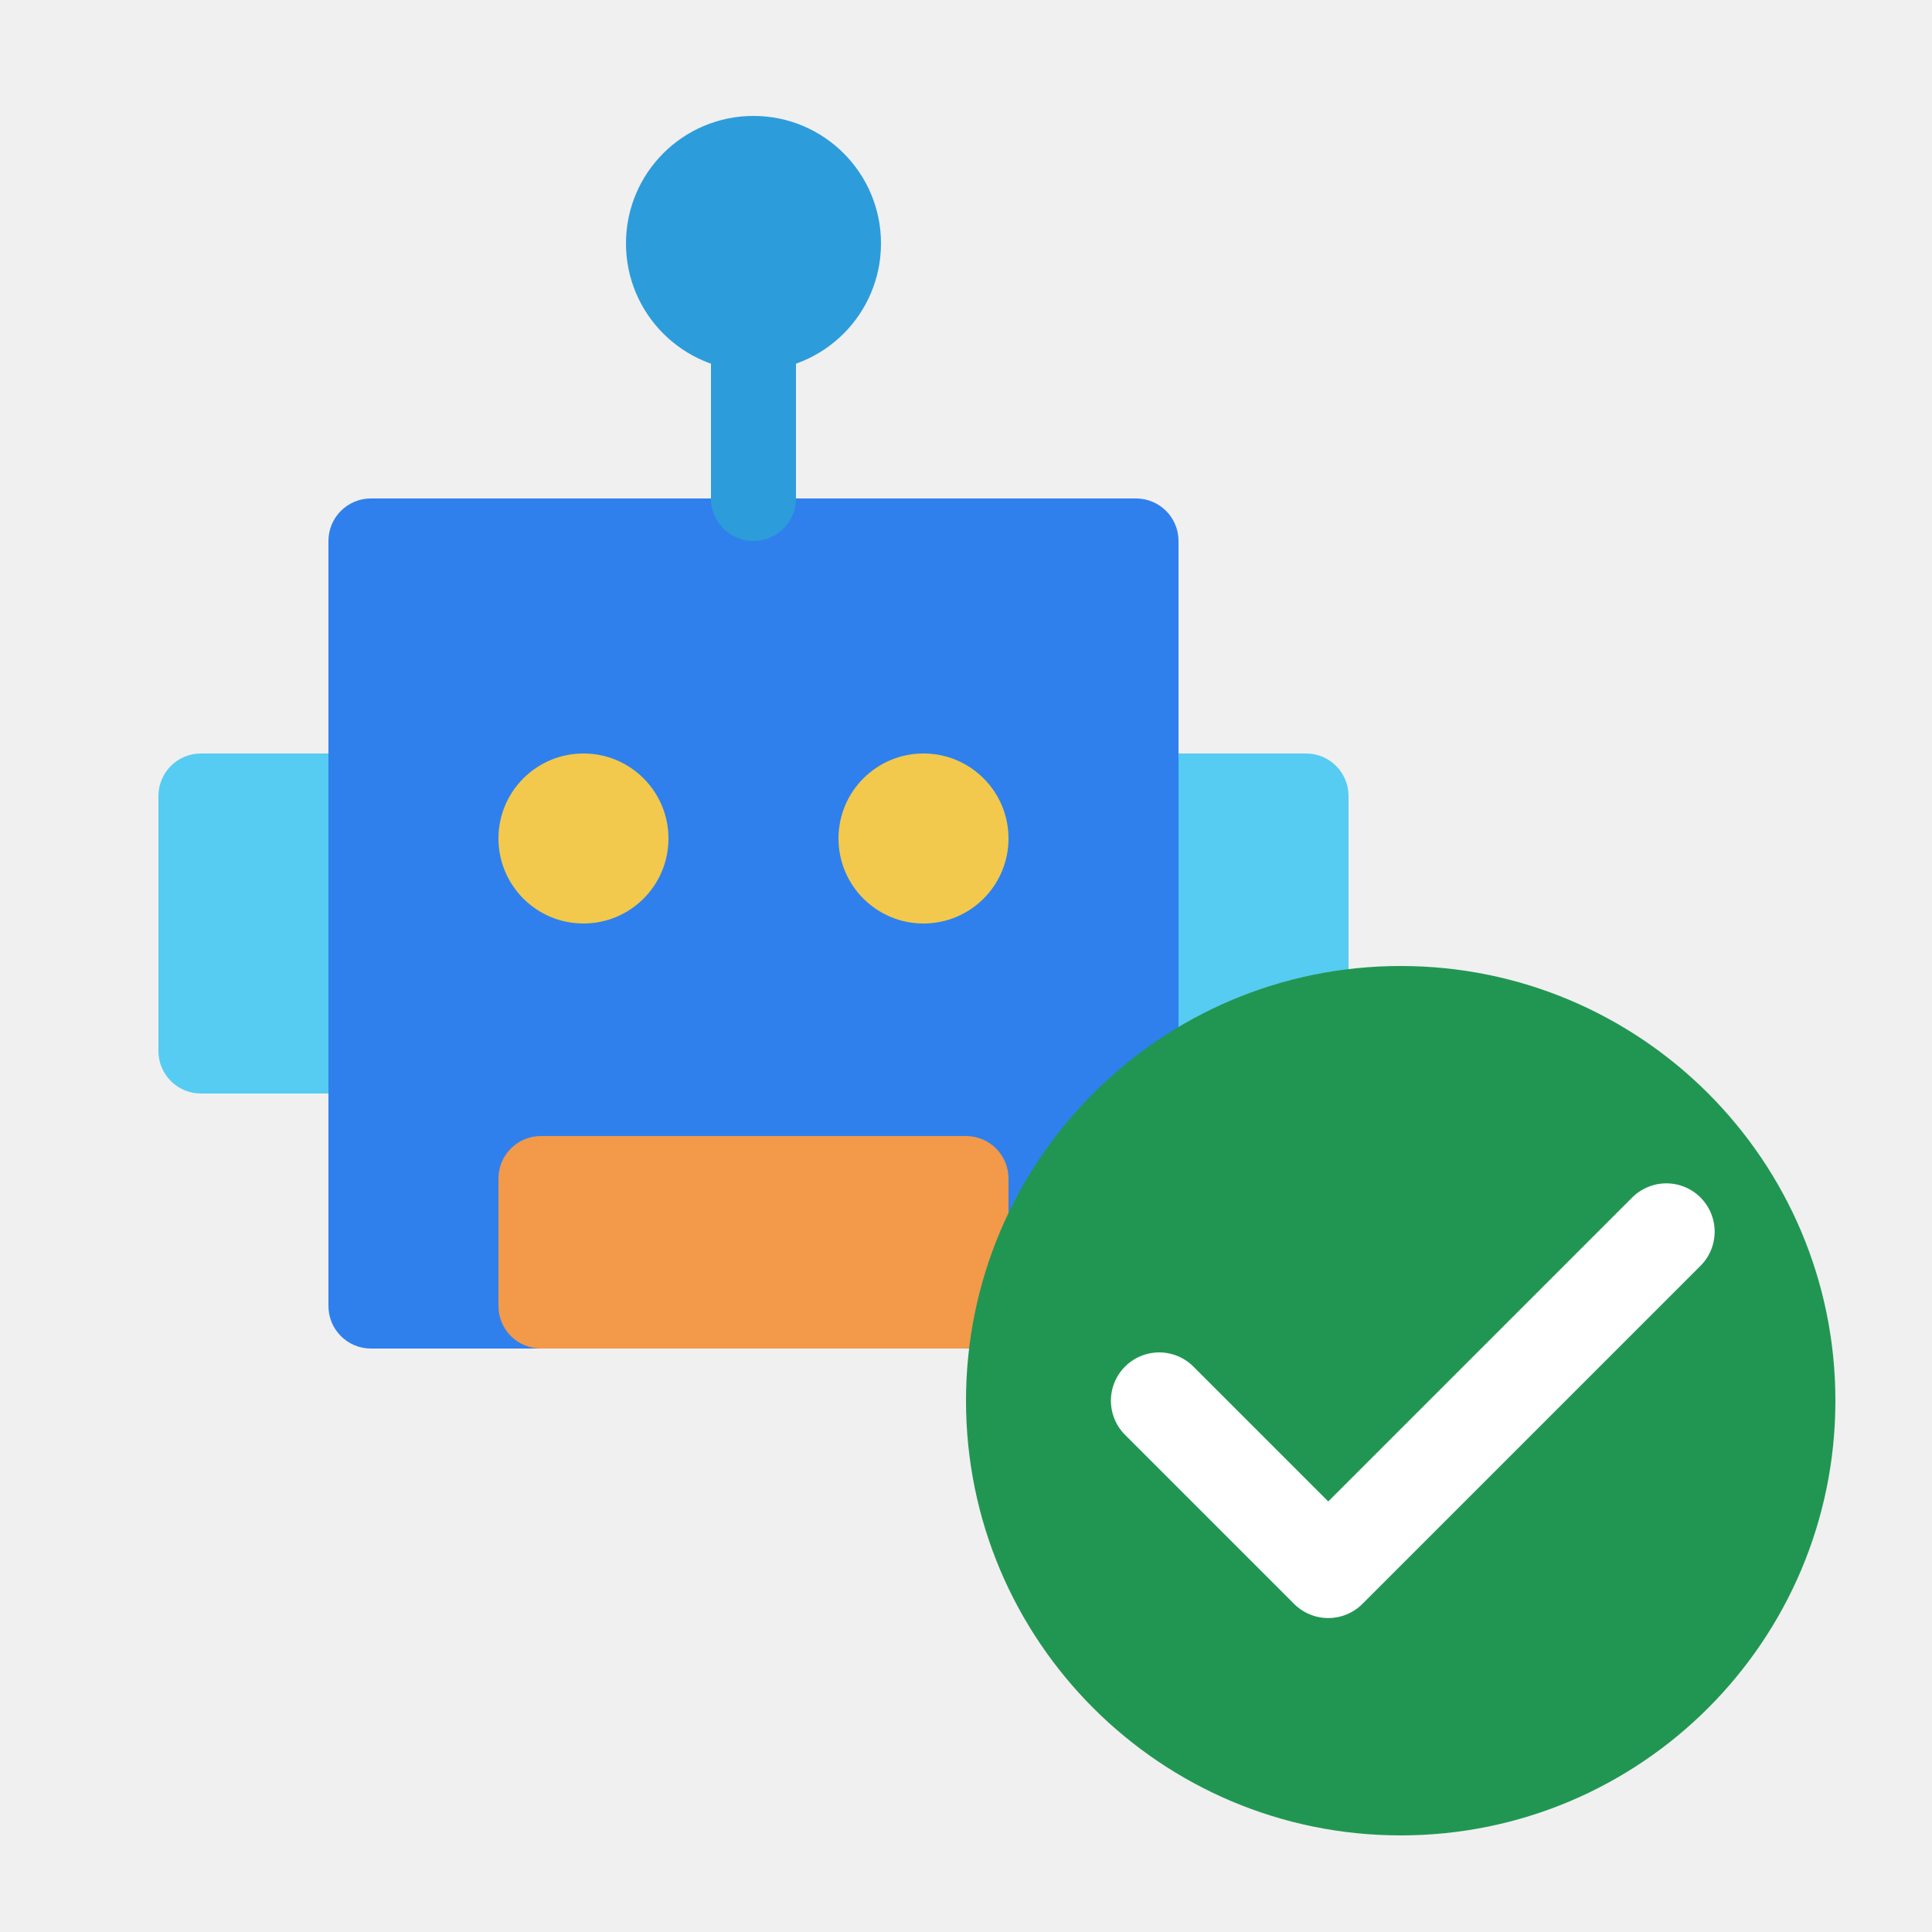
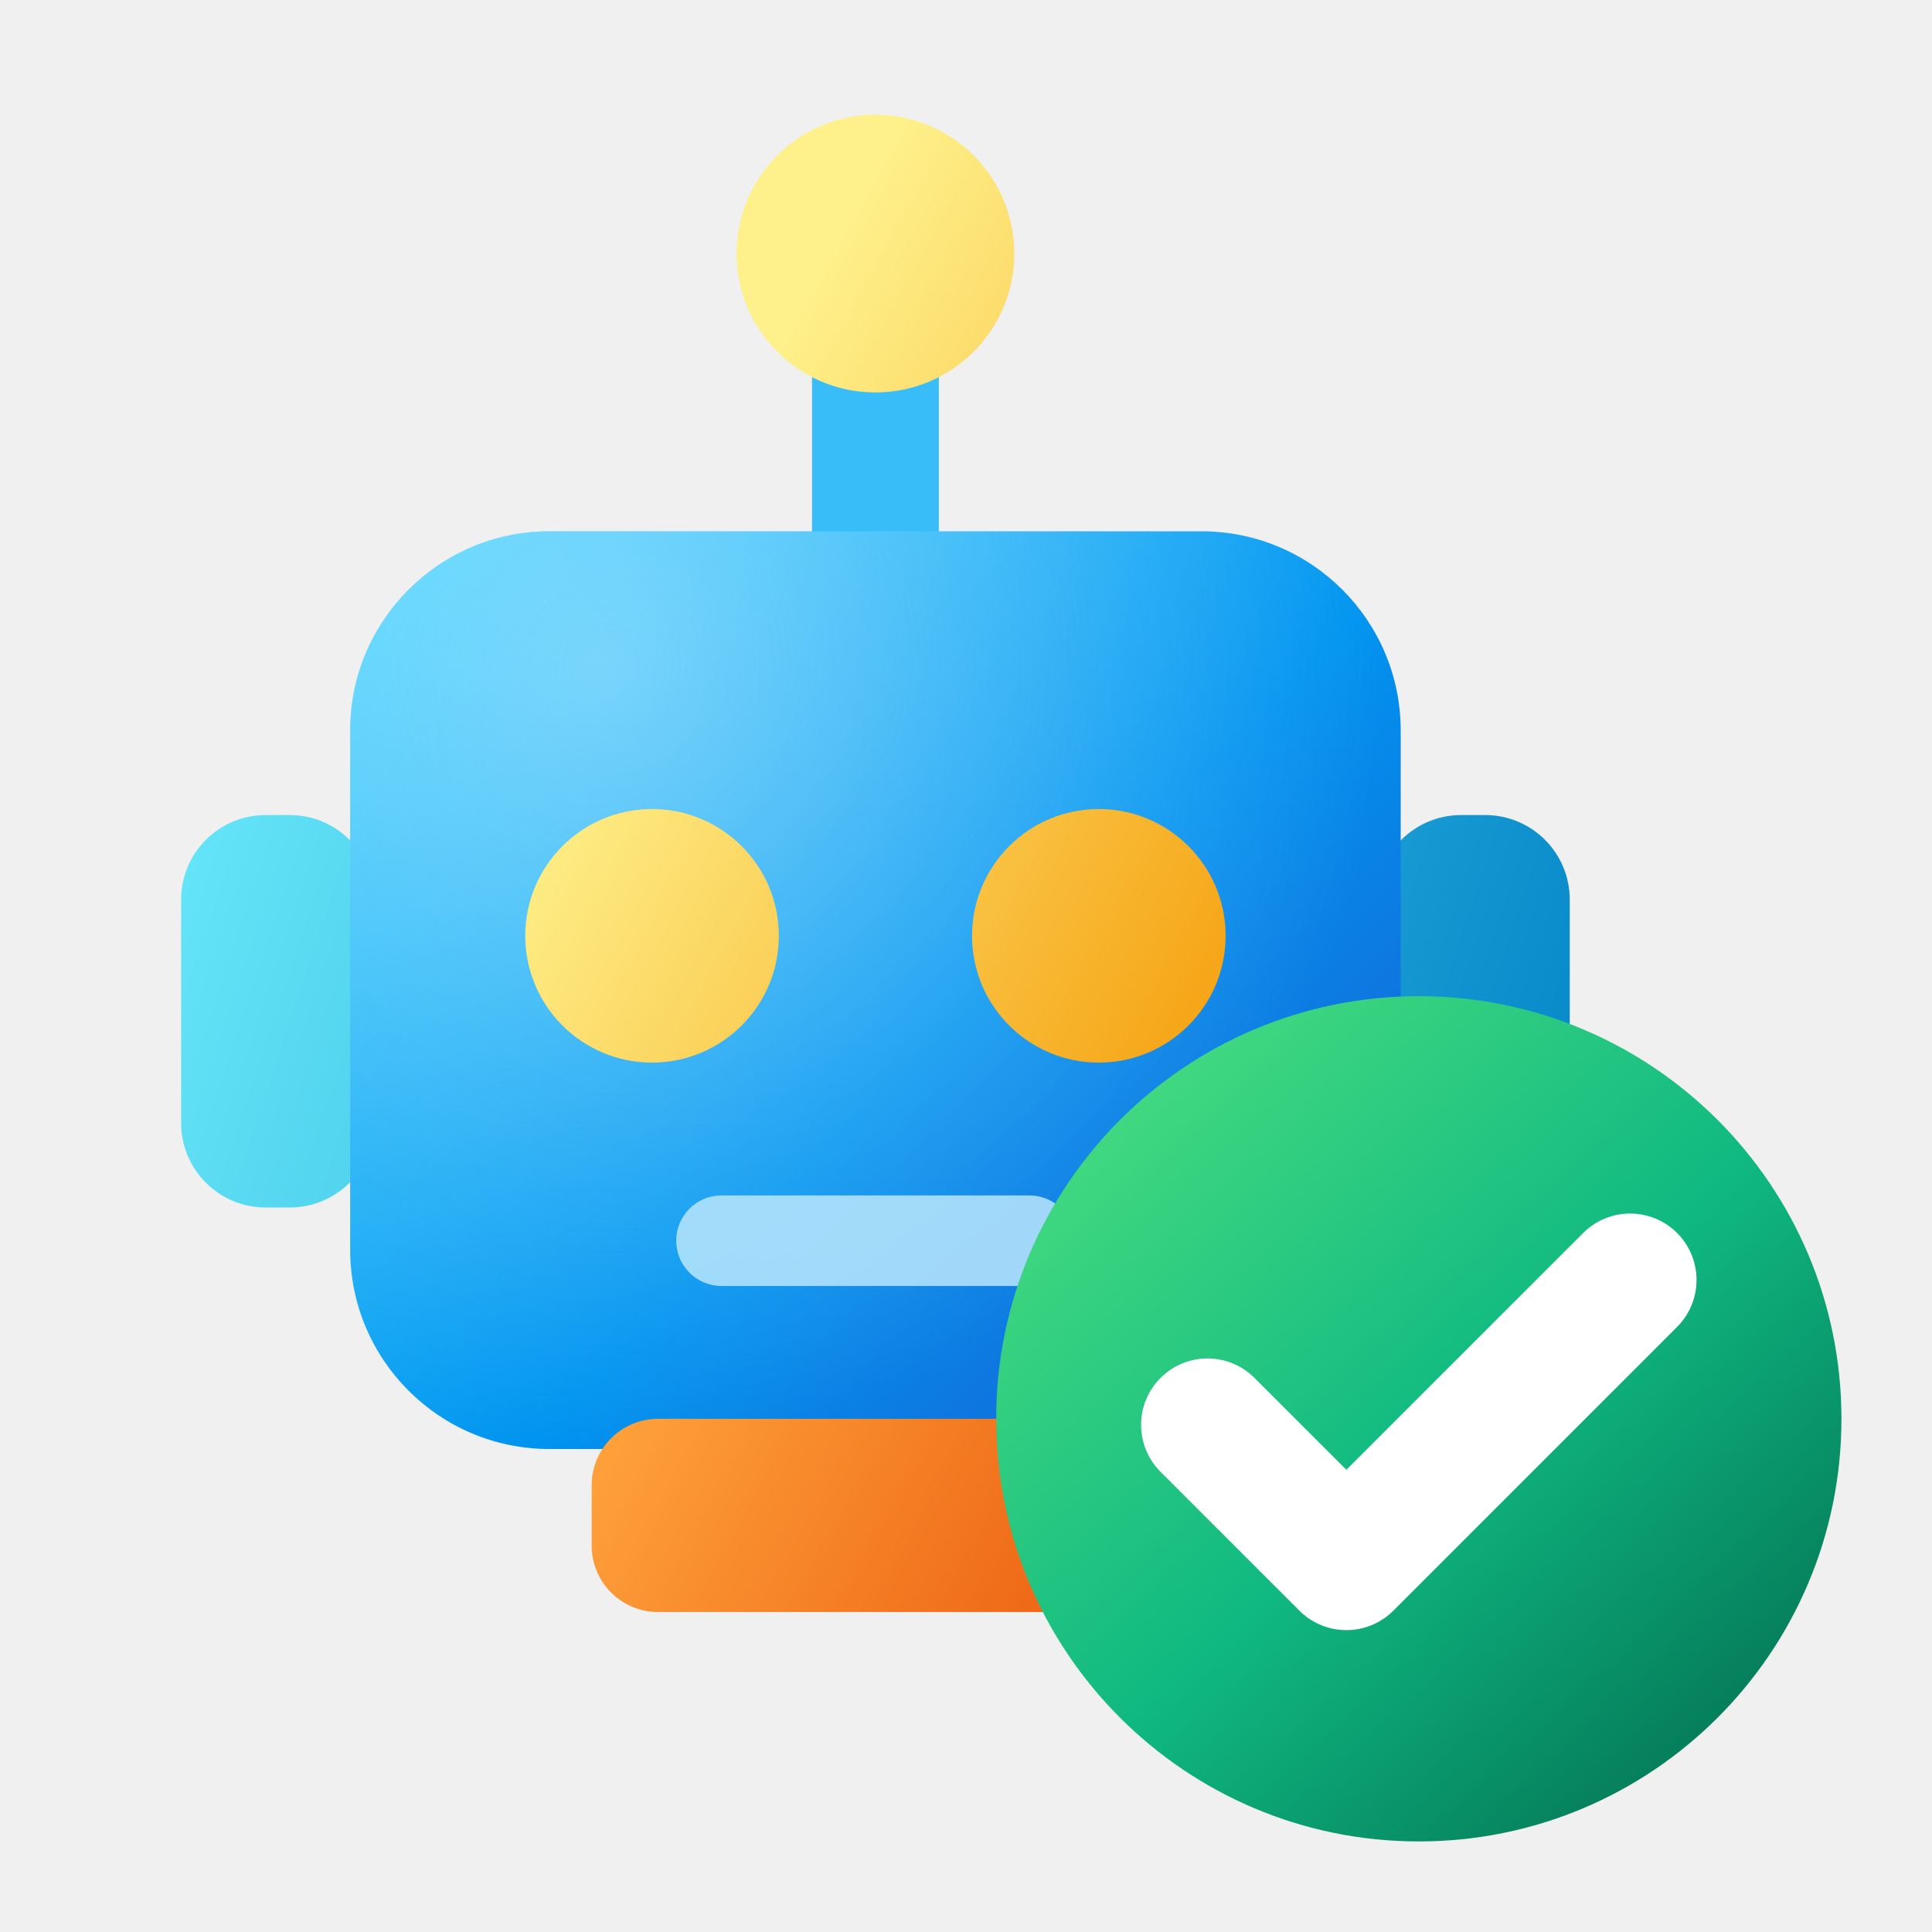
- <svg xmlns="http://www.w3.org/2000/svg" width="1em" height="1em" viewBox="0 0 80 80">
-   <g transform="translate(-4, -4) scale(0.88)">
-     <rect width="40" height="40" x="20" y="28" fill="#2f80ed" rx="2" />
-     <path fill="#f2994a" fill-rule="evenodd" d="M30 68h20a2 2 0 0 0 2-2v-6a2 2 0 0 0-2-2H30a2 2 0 0 0-2 2v6a2 2 0 0 0 2 2" clip-rule="evenodd" />
-     <path fill="#56ccf2" fill-rule="evenodd" d="M20 40h-6a2 2 0 0 0-2 2v12a2 2 0 0 0 2 2h6zm40 16h6a2 2 0 0 0 2-2V42a2 2 0 0 0-2-2h-6z" clip-rule="evenodd" />
-     <rect width="8" height="8" x="28" y="40" fill="#f2c94c" rx="4" />
-     <rect width="8" height="8" x="44" y="40" fill="#f2c94c" rx="4" />
-     <path stroke="#2d9cdb" stroke-linecap="round" stroke-linejoin="round" stroke-width="4" d="M40 20v8" />
-     <rect width="8" height="8" x="36" y="12" fill="#2d9cdb" stroke="#2d9cdb" stroke-linecap="round" stroke-linejoin="round" stroke-width="4" rx="4" />
+ <svg xmlns="http://www.w3.org/2000/svg" width="1em" height="1em" viewBox="0 0 32 32">
+   <defs>
+     <linearGradient id="rcHead" x1="6" y1="8" x2="23" y2="25" gradientUnits="userSpaceOnUse">
+       <stop offset="0" stop-color="#3bd5ff" />
+       <stop offset="0.55" stop-color="#0094f0" />
+       <stop offset="1" stop-color="#2052cb" />
+     </linearGradient>
+     <radialGradient id="rcGlow" cx="10" cy="11" r="13" gradientUnits="userSpaceOnUse">
+       <stop offset="0" stop-color="#e0f2fe" stop-opacity="0.45" />
+       <stop offset="1" stop-color="#e0f2fe" stop-opacity="0" />
+     </radialGradient>
+     <linearGradient id="rcEar" x1="2.5" y1="13" x2="26.5" y2="21" gradientUnits="userSpaceOnUse">
+       <stop offset="0" stop-color="#67e8f9" />
+       <stop offset="1" stop-color="#0284c7" />
+     </linearGradient>
+     <linearGradient id="rcEye" x1="9" y1="13" x2="20" y2="19" gradientUnits="userSpaceOnUse">
+       <stop offset="0" stop-color="#fef08a" />
+       <stop offset="1" stop-color="#f59e0b" />
+     </linearGradient>
+     <linearGradient id="rcNeck" x1="10" y1="23" x2="19" y2="28" gradientUnits="userSpaceOnUse">
+       <stop offset="0" stop-color="#ffa43d" />
+       <stop offset="1" stop-color="#ea580c" />
+     </linearGradient>
+     <linearGradient id="rcBadge" x1="18" y1="17" x2="29" y2="29" gradientUnits="userSpaceOnUse">
+       <stop offset="0" stop-color="#4ade80" />
+       <stop offset="0.55" stop-color="#10b981" />
+       <stop offset="1" stop-color="#047857" />
+     </linearGradient>
+   </defs>
+   <g fill="none">
+     <path stroke="#38bdf8" stroke-width="2.1" stroke-linecap="round" d="M14.5 5.5V9" />
+     <circle cx="14.5" cy="4.2" r="2.3" fill="url(#rcEye)" />
+     <rect x="3" y="13.5" width="3.2" height="6.5" rx="1.4" fill="url(#rcEar)" />
+     <rect x="22.8" y="13.5" width="3.2" height="6.5" rx="1.4" fill="url(#rcEar)" />
+     <rect x="5.8" y="8.8" width="17.4" height="15.2" rx="3.3" fill="url(#rcHead)" />
+     <rect x="5.8" y="8.8" width="17.4" height="15.2" rx="3.3" fill="url(#rcGlow)" />
+     <rect x="9.8" y="23.5" width="9.4" height="3.2" rx="1.1" fill="url(#rcNeck)" />
+     <circle cx="10.8" cy="15.5" r="2.1" fill="url(#rcEye)" />
+     <circle cx="18.2" cy="15.5" r="2.1" fill="url(#rcEye)" />
+     <rect x="11.2" y="19.8" width="6.6" height="1.5" rx="0.75" fill="#bae6fd" fill-opacity="0.85" />
+     <circle cx="23.5" cy="23.5" r="7" fill="url(#rcBadge)" />
+     <path stroke="#ffffff" stroke-width="2.2" stroke-linecap="round" stroke-linejoin="round" d="m20 23.6 2.3 2.3 4.7-4.7" />
  </g>
-   <circle cx="58" cy="58" r="18" fill="#219653" />
-   <path fill="none" stroke="#ffffff" stroke-linecap="round" stroke-linejoin="round" stroke-width="4" d="M48 58l7 7 14-14" />
</svg>
